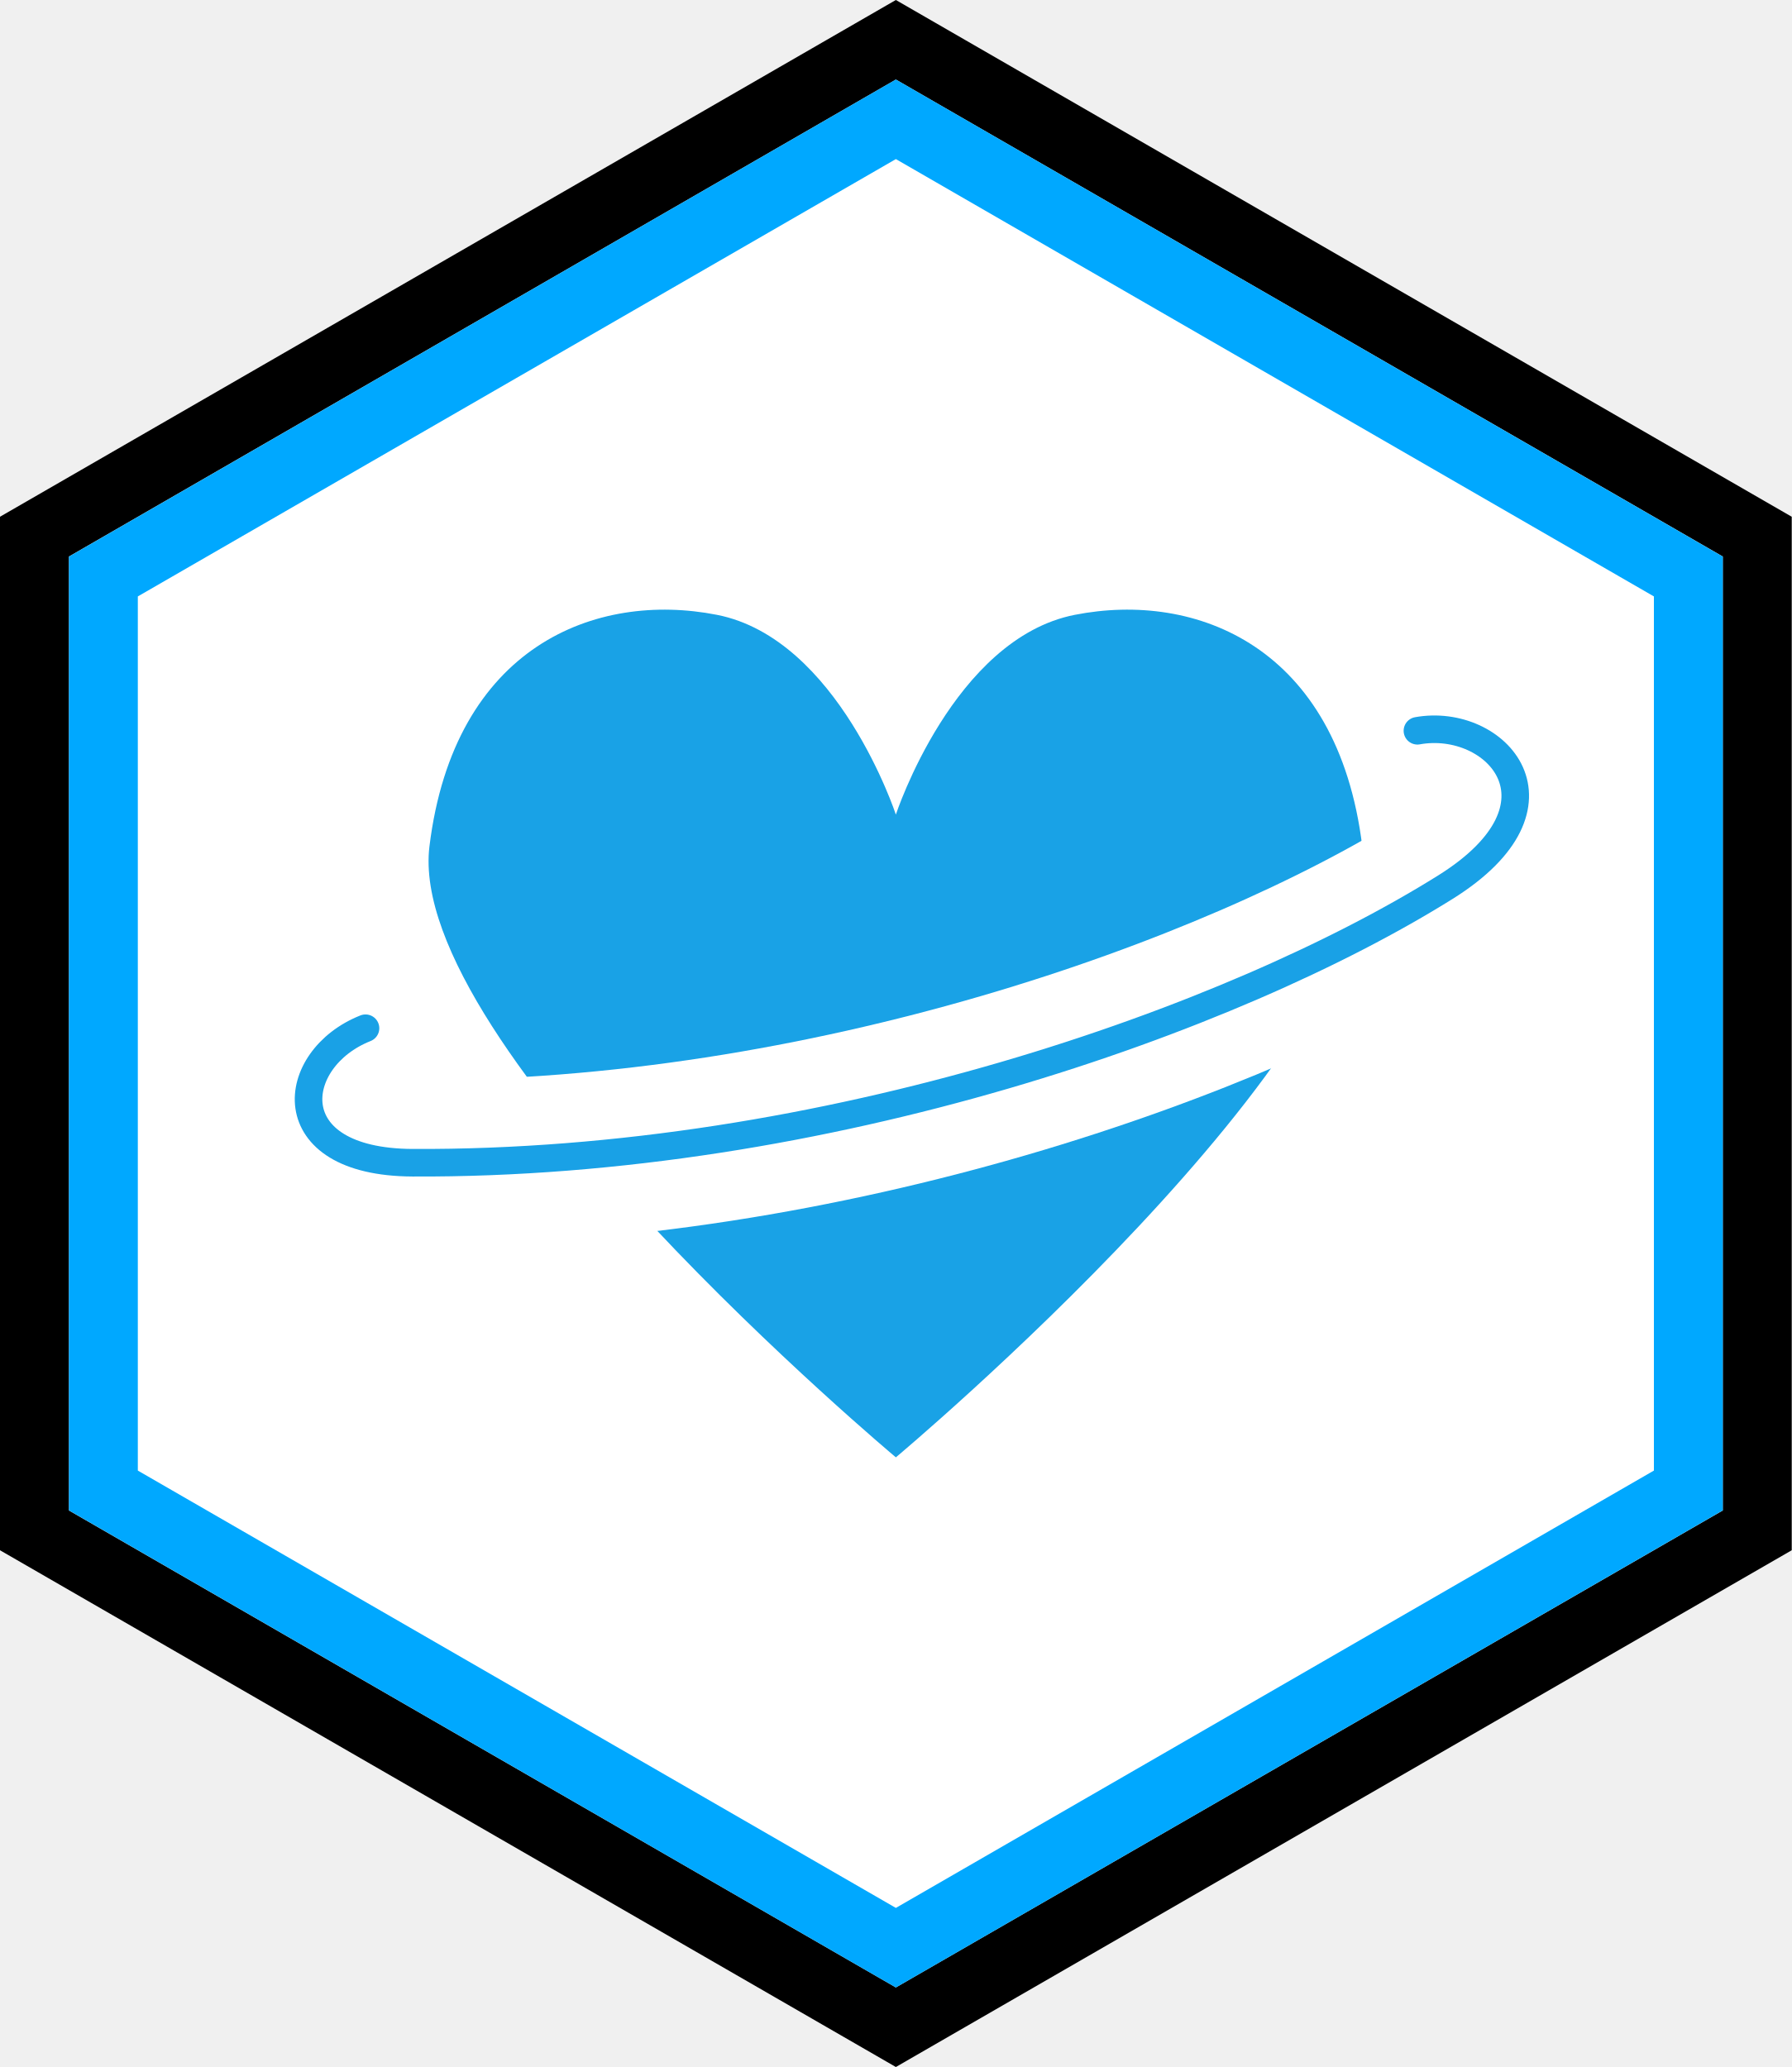
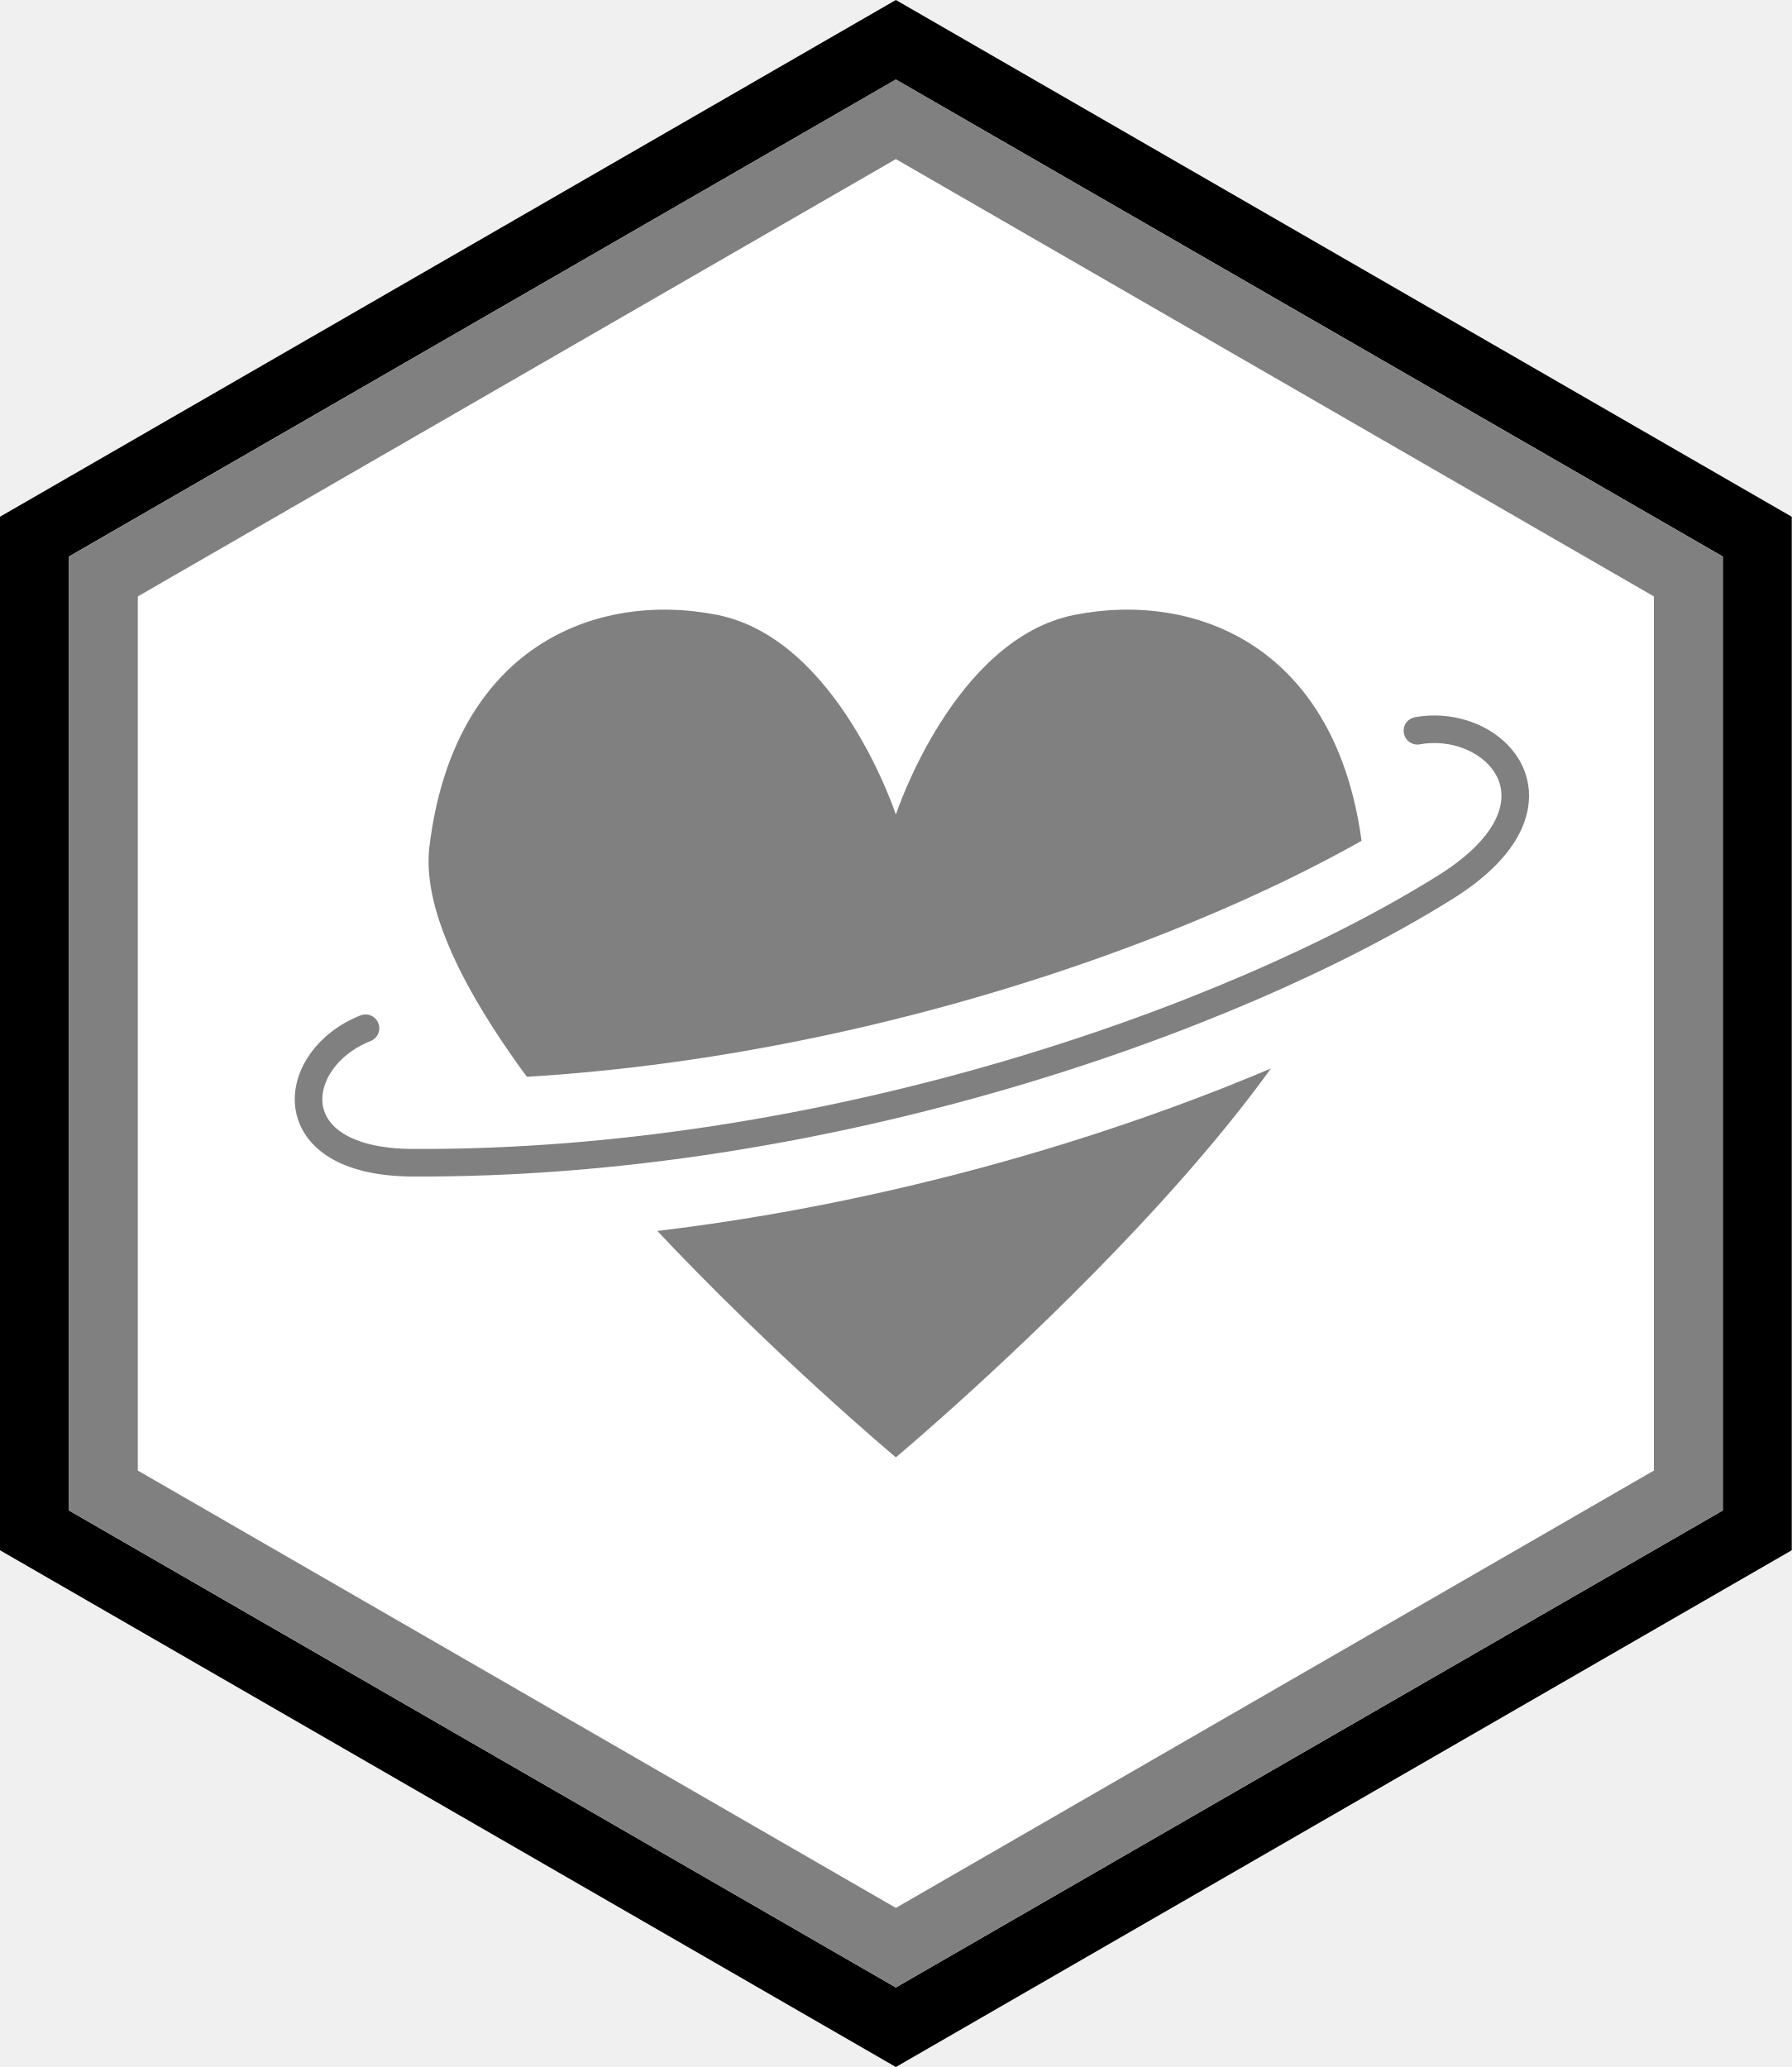
<svg xmlns="http://www.w3.org/2000/svg" viewBox="0 0 130 150" version="1.1" id="svg1" width="130" height="150" xml:space="preserve">
  <defs id="defs1">
    <mask maskUnits="userSpaceOnUse" id="mask-powermask-path-effect4">
      <path id="mask-powermask-path-effect4_box" style="fill:#ffffff;fill-opacity:1" d="M 30.095,43.242 H 99.905 V 106.758 H 30.095 Z" />
      <path style="fill:none;stroke:#000000;stroke-width:12;stroke-linecap:round;stroke-linejoin:round;stroke-dasharray:none" d="M 29.926,84.378 C 59.879,84.525 89.495,73.999 104.882,64.375" id="path4" />
    </mask>
    <filter id="mask-powermask-path-effect4_inverse" style="color-interpolation-filters:sRGB" height="100" width="100" x="-50" y="-50">
      <feColorMatrix id="mask-powermask-path-effect4_primitive1" values="1" type="saturate" result="fbSourceGraphic" />
      <feColorMatrix id="mask-powermask-path-effect4_primitive2" values="-1 0 0 0 1 0 -1 0 0 1 0 0 -1 0 1 0 0 0 1 0 " in="fbSourceGraphic" />
    </filter>
  </defs>
  <polygon points="61.8,53.78 31,71.56 0.2,53.78 0.2,18.22 31,0.44 61.8,18.22 " fill="none" stroke="#ff3b57" stroke-width="1" id="hex-out" style="display:inline;mix-blend-mode:normal;fill:none;fill-opacity:1;stroke:#000000;stroke-width:2.465;stroke-dasharray:none;stroke-dashoffset:0;stroke-opacity:1" transform="matrix(2.029196,0,0,2.027961,2.09495,1.993413)" />
-   <path id="hex-in" style="display:inline;mix-blend-mode:normal;fill:#ffffff;stroke:#00a8ff;stroke-width:5;stroke-dasharray:none;stroke-opacity:1" d="m 7.5,41.838 c 0,22.108 0,44.216 0,66.324 19.167,11.06 38.333,22.12 57.5,33.18 19.167,-11.06 38.333,-22.12 57.5,-33.18 0,-22.108 0,-44.216 0,-66.324 C 103.333,30.778 84.167,19.718 65,8.658 45.833,19.718 26.667,30.778 7.5,41.838 Z" />
-   <path style="fill:#19a2e6;stroke:none;stroke-linecap:square;stroke-linejoin:round;fill-opacity:1" d="M 31.16,61.412 C 32.949,46.899 43.224,42.889 52.02,44.618 60.815,46.348 65,59.114 65,59.114 c 0,0 4.185,-12.766 12.98,-14.496 8.796,-1.73 19.071,2.281 20.86,16.794 C 100.628,75.925 65,105.758 65,105.758 c 0,0 -35.628,-29.833 -33.84,-44.346 z" id="path1" mask="url(#mask-powermask-path-effect4)" />
-   <path style="fill:none;stroke:#19a1e6;stroke-width:2;stroke-linecap:round;stroke-linejoin:round;stroke-dasharray:none;stroke-opacity:1" d="m 26.52,74.617 c -5.568,2.205 -6.487,9.712 3.405,9.761 29.953,0.147 59.57,-10.378 74.956,-20.003 9.554,-5.976 3.664,-12.371 -2.039,-11.343" id="path2" />
+   <path id="hex-in" style="display:inline;mix-blend-mode:normal;fill:#ffffff;stroke:#808080;stroke-width:5;stroke-dasharray:none;stroke-opacity:1" d="m 7.5,41.838 c 0,22.108 0,44.216 0,66.324 19.167,11.06 38.333,22.12 57.5,33.18 19.167,-11.06 38.333,-22.12 57.5,-33.18 0,-22.108 0,-44.216 0,-66.324 C 103.333,30.778 84.167,19.718 65,8.658 45.833,19.718 26.667,30.778 7.5,41.838 Z" />
+   <path style="fill:#808080;stroke:none;stroke-linecap:square;stroke-linejoin:round;fill-opacity:1" d="M 31.16,61.412 C 32.949,46.899 43.224,42.889 52.02,44.618 60.815,46.348 65,59.114 65,59.114 c 0,0 4.185,-12.766 12.98,-14.496 8.796,-1.73 19.071,2.281 20.86,16.794 C 100.628,75.925 65,105.758 65,105.758 c 0,0 -35.628,-29.833 -33.84,-44.346 z" id="path1" mask="url(#mask-powermask-path-effect4)" />
+   <path style="fill:none;stroke:#808080;stroke-width:2;stroke-linecap:round;stroke-linejoin:round;stroke-dasharray:none;stroke-opacity:1" d="m 26.52,74.617 c -5.568,2.205 -6.487,9.712 3.405,9.761 29.953,0.147 59.57,-10.378 74.956,-20.003 9.554,-5.976 3.664,-12.371 -2.039,-11.343" id="path2" />
</svg>
